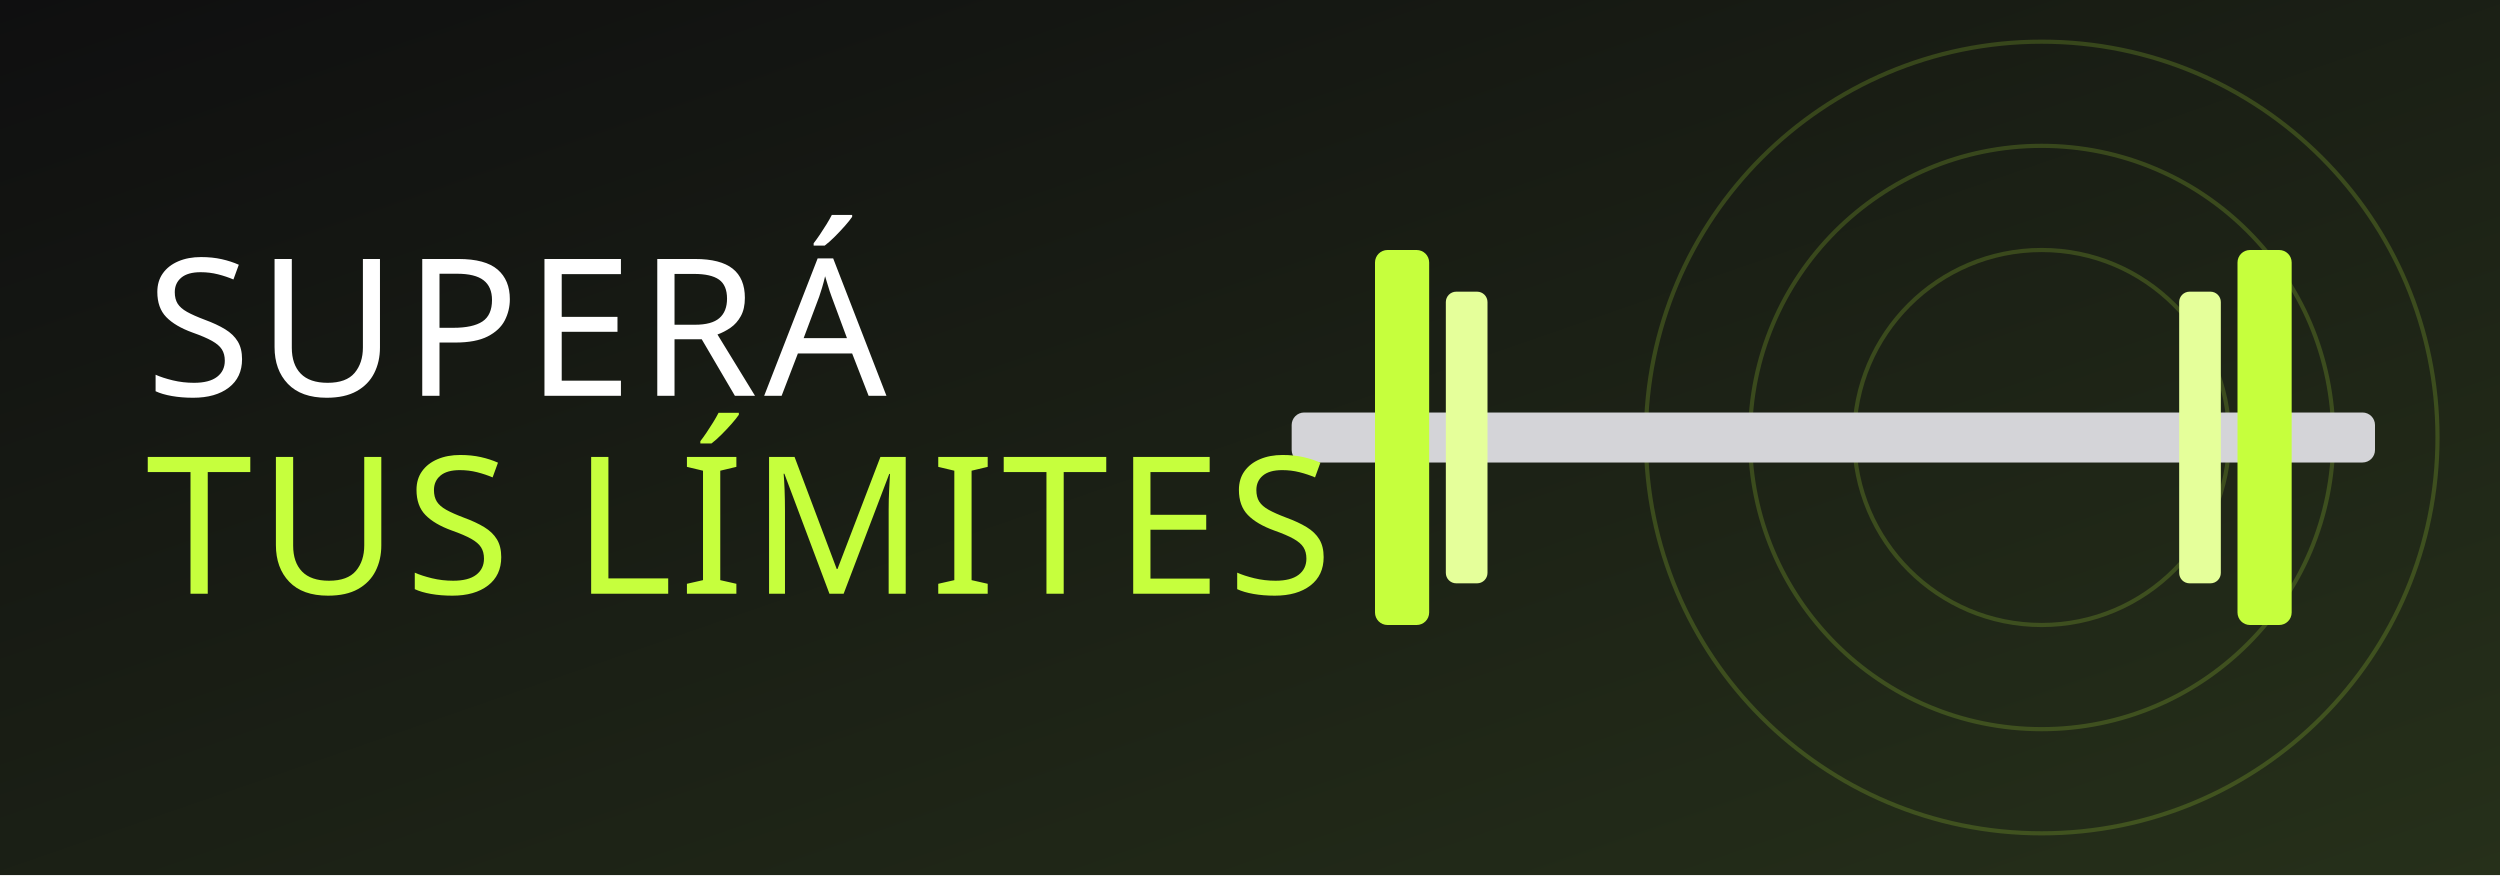
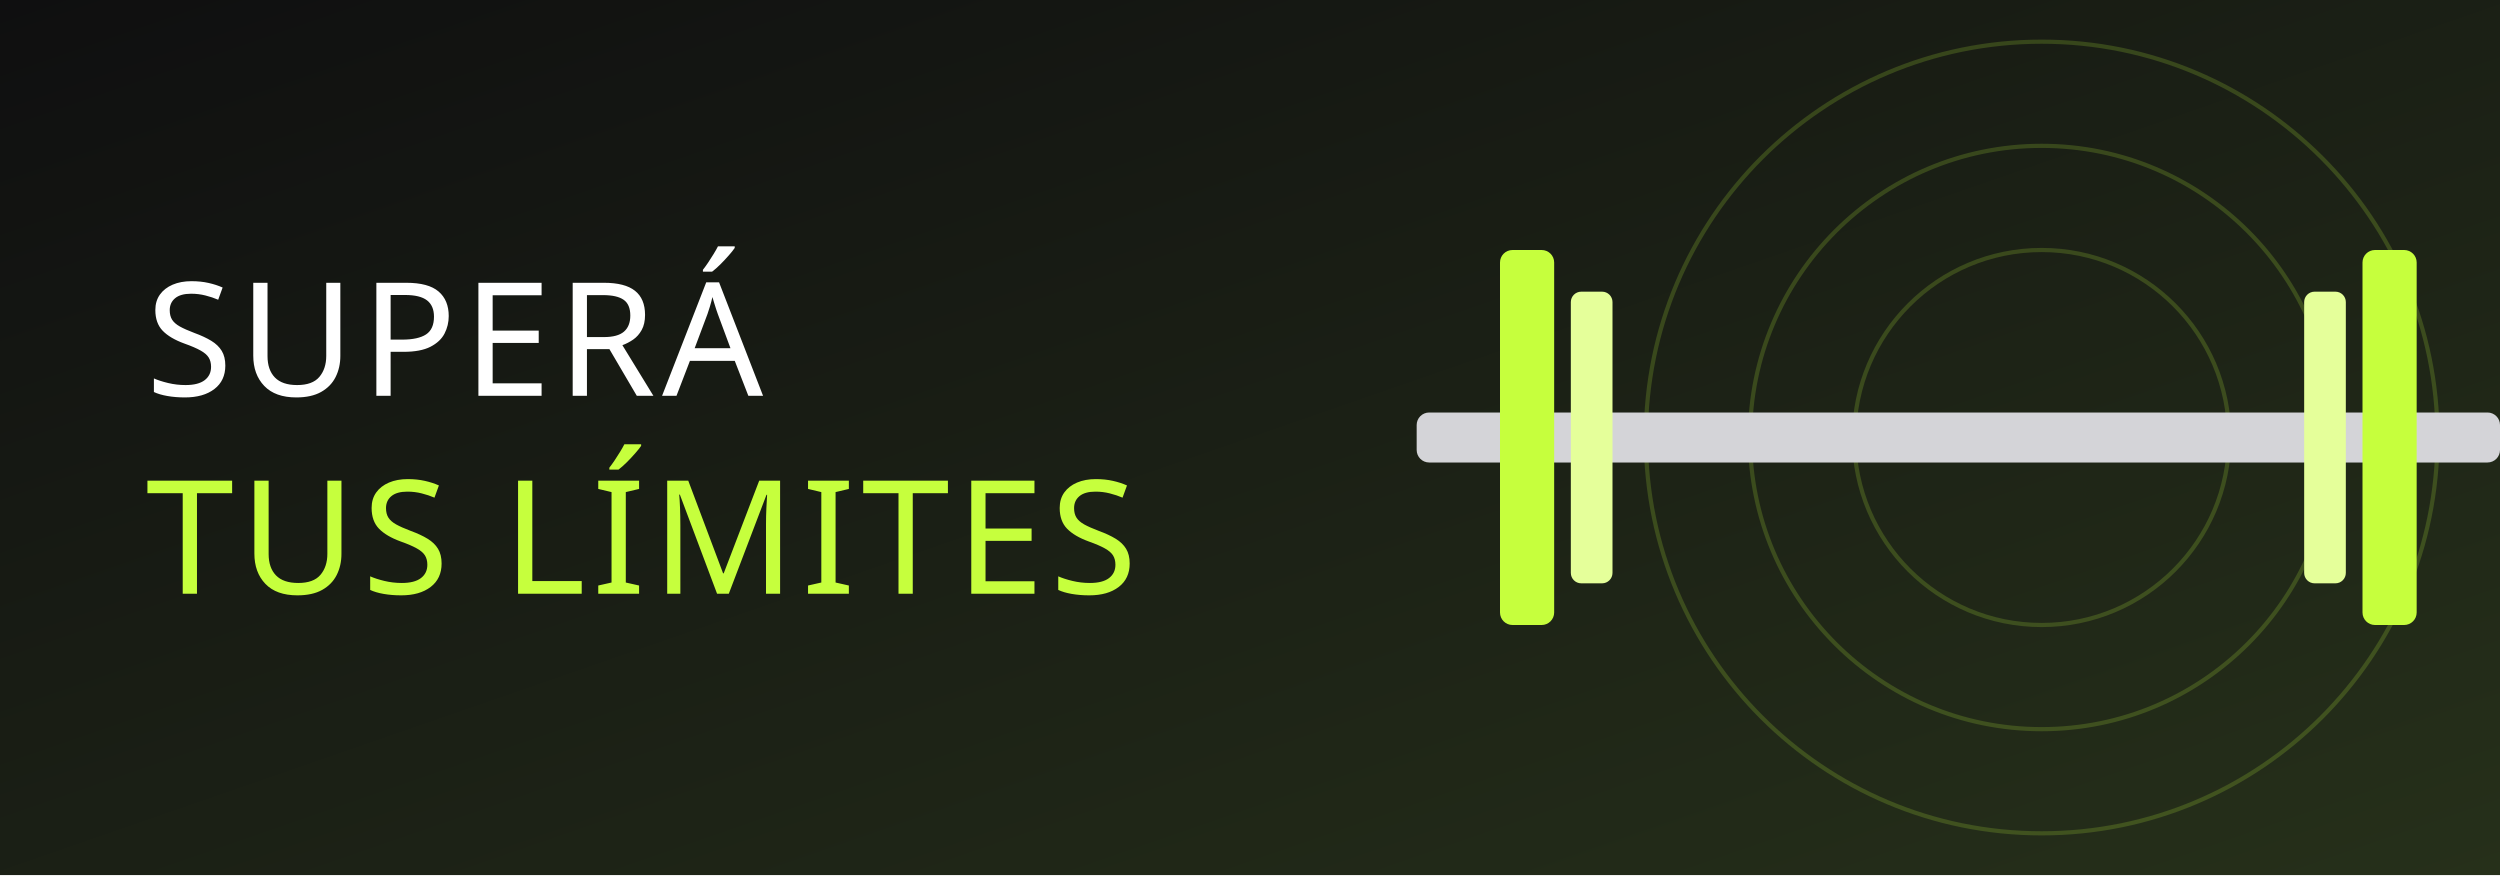
<svg xmlns="http://www.w3.org/2000/svg" viewBox="0 0 1200 420" preserveAspectRatio="xMidYMid slice" role="img" aria-label="Sala de entrenamiento">
  <defs>
    <linearGradient id="fondo" x1="0" y1="0" x2="1" y2="1">
      <stop offset="0" stop-color="#0f0f10" />
      <stop offset="1" stop-color="#26301a" />
    </linearGradient>
  </defs>
  <rect width="1200" height="420" fill="url(#fondo)" />
  <g fill="none" stroke="#c6ff3d" stroke-opacity=".18" stroke-width="2">
    <circle cx="980" cy="210" r="190" />
    <circle cx="980" cy="210" r="140" />
    <circle cx="980" cy="210" r="90" />
  </g>
-   <g fill="#c6ff3d">
+   <g fill="#c6ff3d" transform="translate(60 0)">
    <rect x="620" y="198" width="520" height="24" rx="6" fill="#d4d4d8" />
    <rect x="660" y="120" width="26" height="180" rx="6" />
    <rect x="694" y="140" width="20" height="140" rx="5" fill="#e5ff9a" />
    <rect x="1074" y="120" width="26" height="180" rx="6" />
    <rect x="1046" y="140" width="20" height="140" rx="5" fill="#e5ff9a" />
  </g>
-   <text x="70" y="190" font-family="Impact, 'Arial Black', sans-serif" font-size="92" fill="#ffffff" letter-spacing="3">SUPERÁ</text>
-   <text x="70" y="285" font-family="Impact, 'Arial Black', sans-serif" font-size="92" fill="#c6ff3d" letter-spacing="3">TUS LÍMITES</text>
+   <text x="70" y="190" font-family="Impact, 'Arial Black', sans-serif" font-size="76" fill="#ffffff" letter-spacing="3">SUPERÁ</text>
+   <text x="70" y="285" font-family="Impact, 'Arial Black', sans-serif" font-size="76" fill="#c6ff3d" letter-spacing="3">TUS LÍMITES</text>
</svg>
